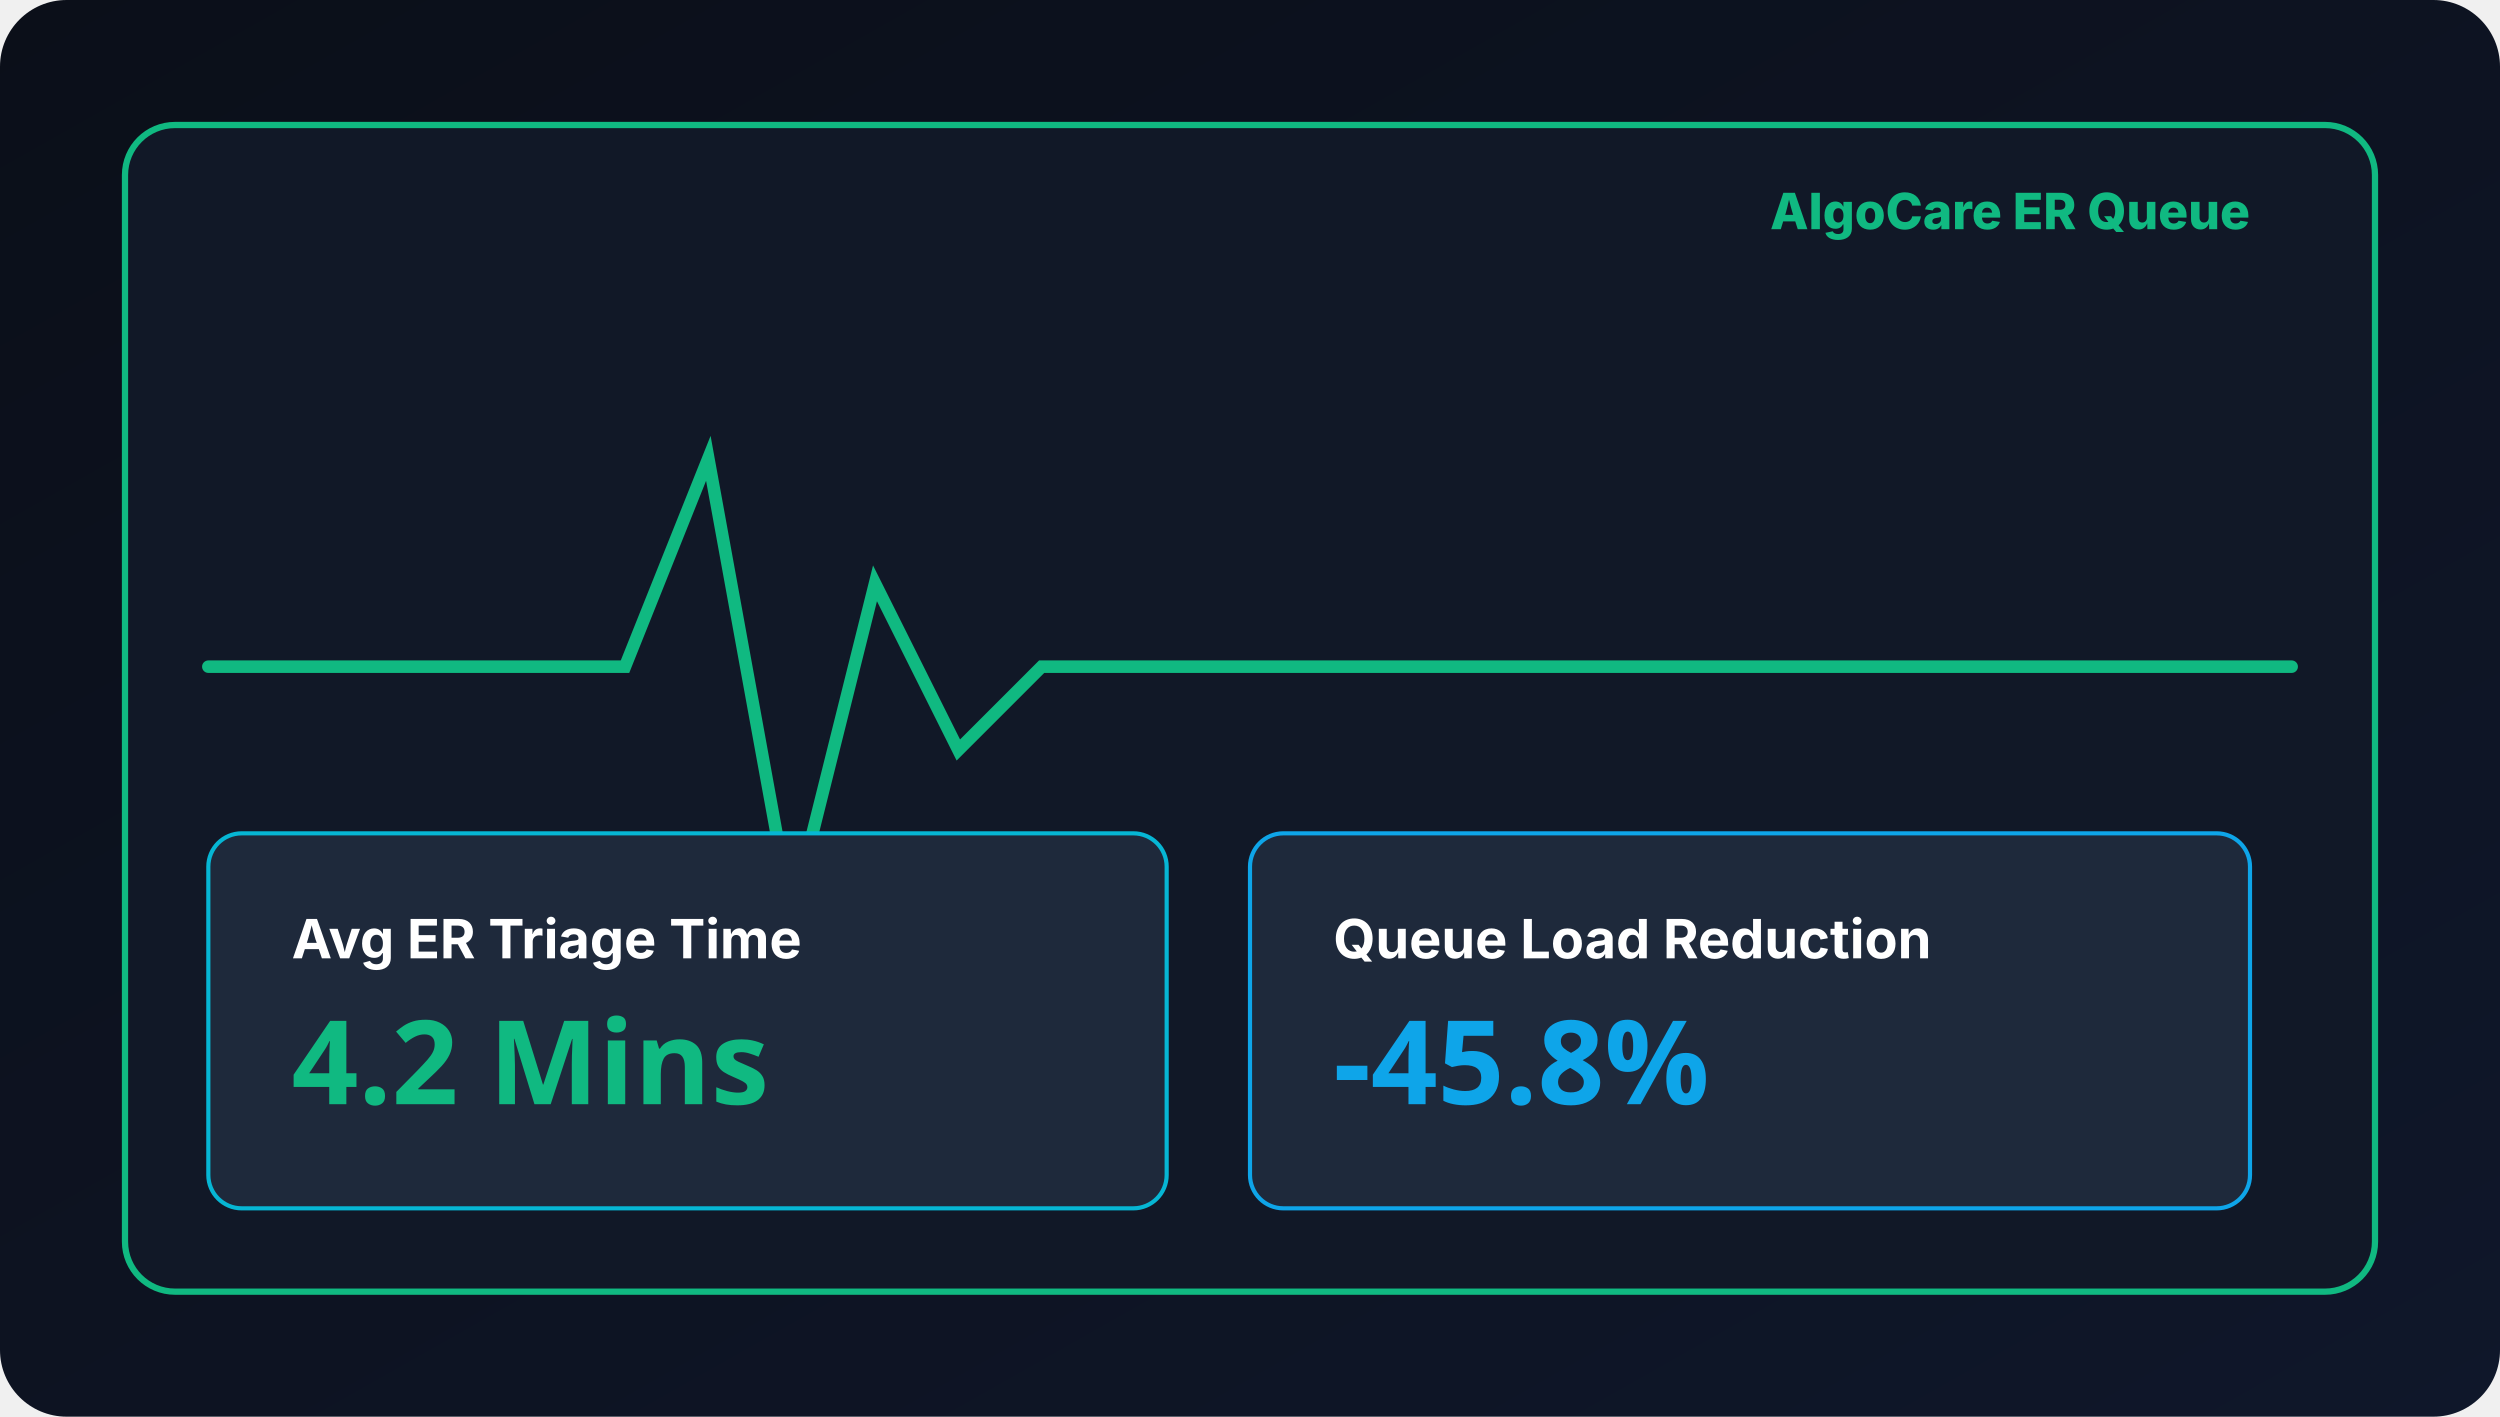
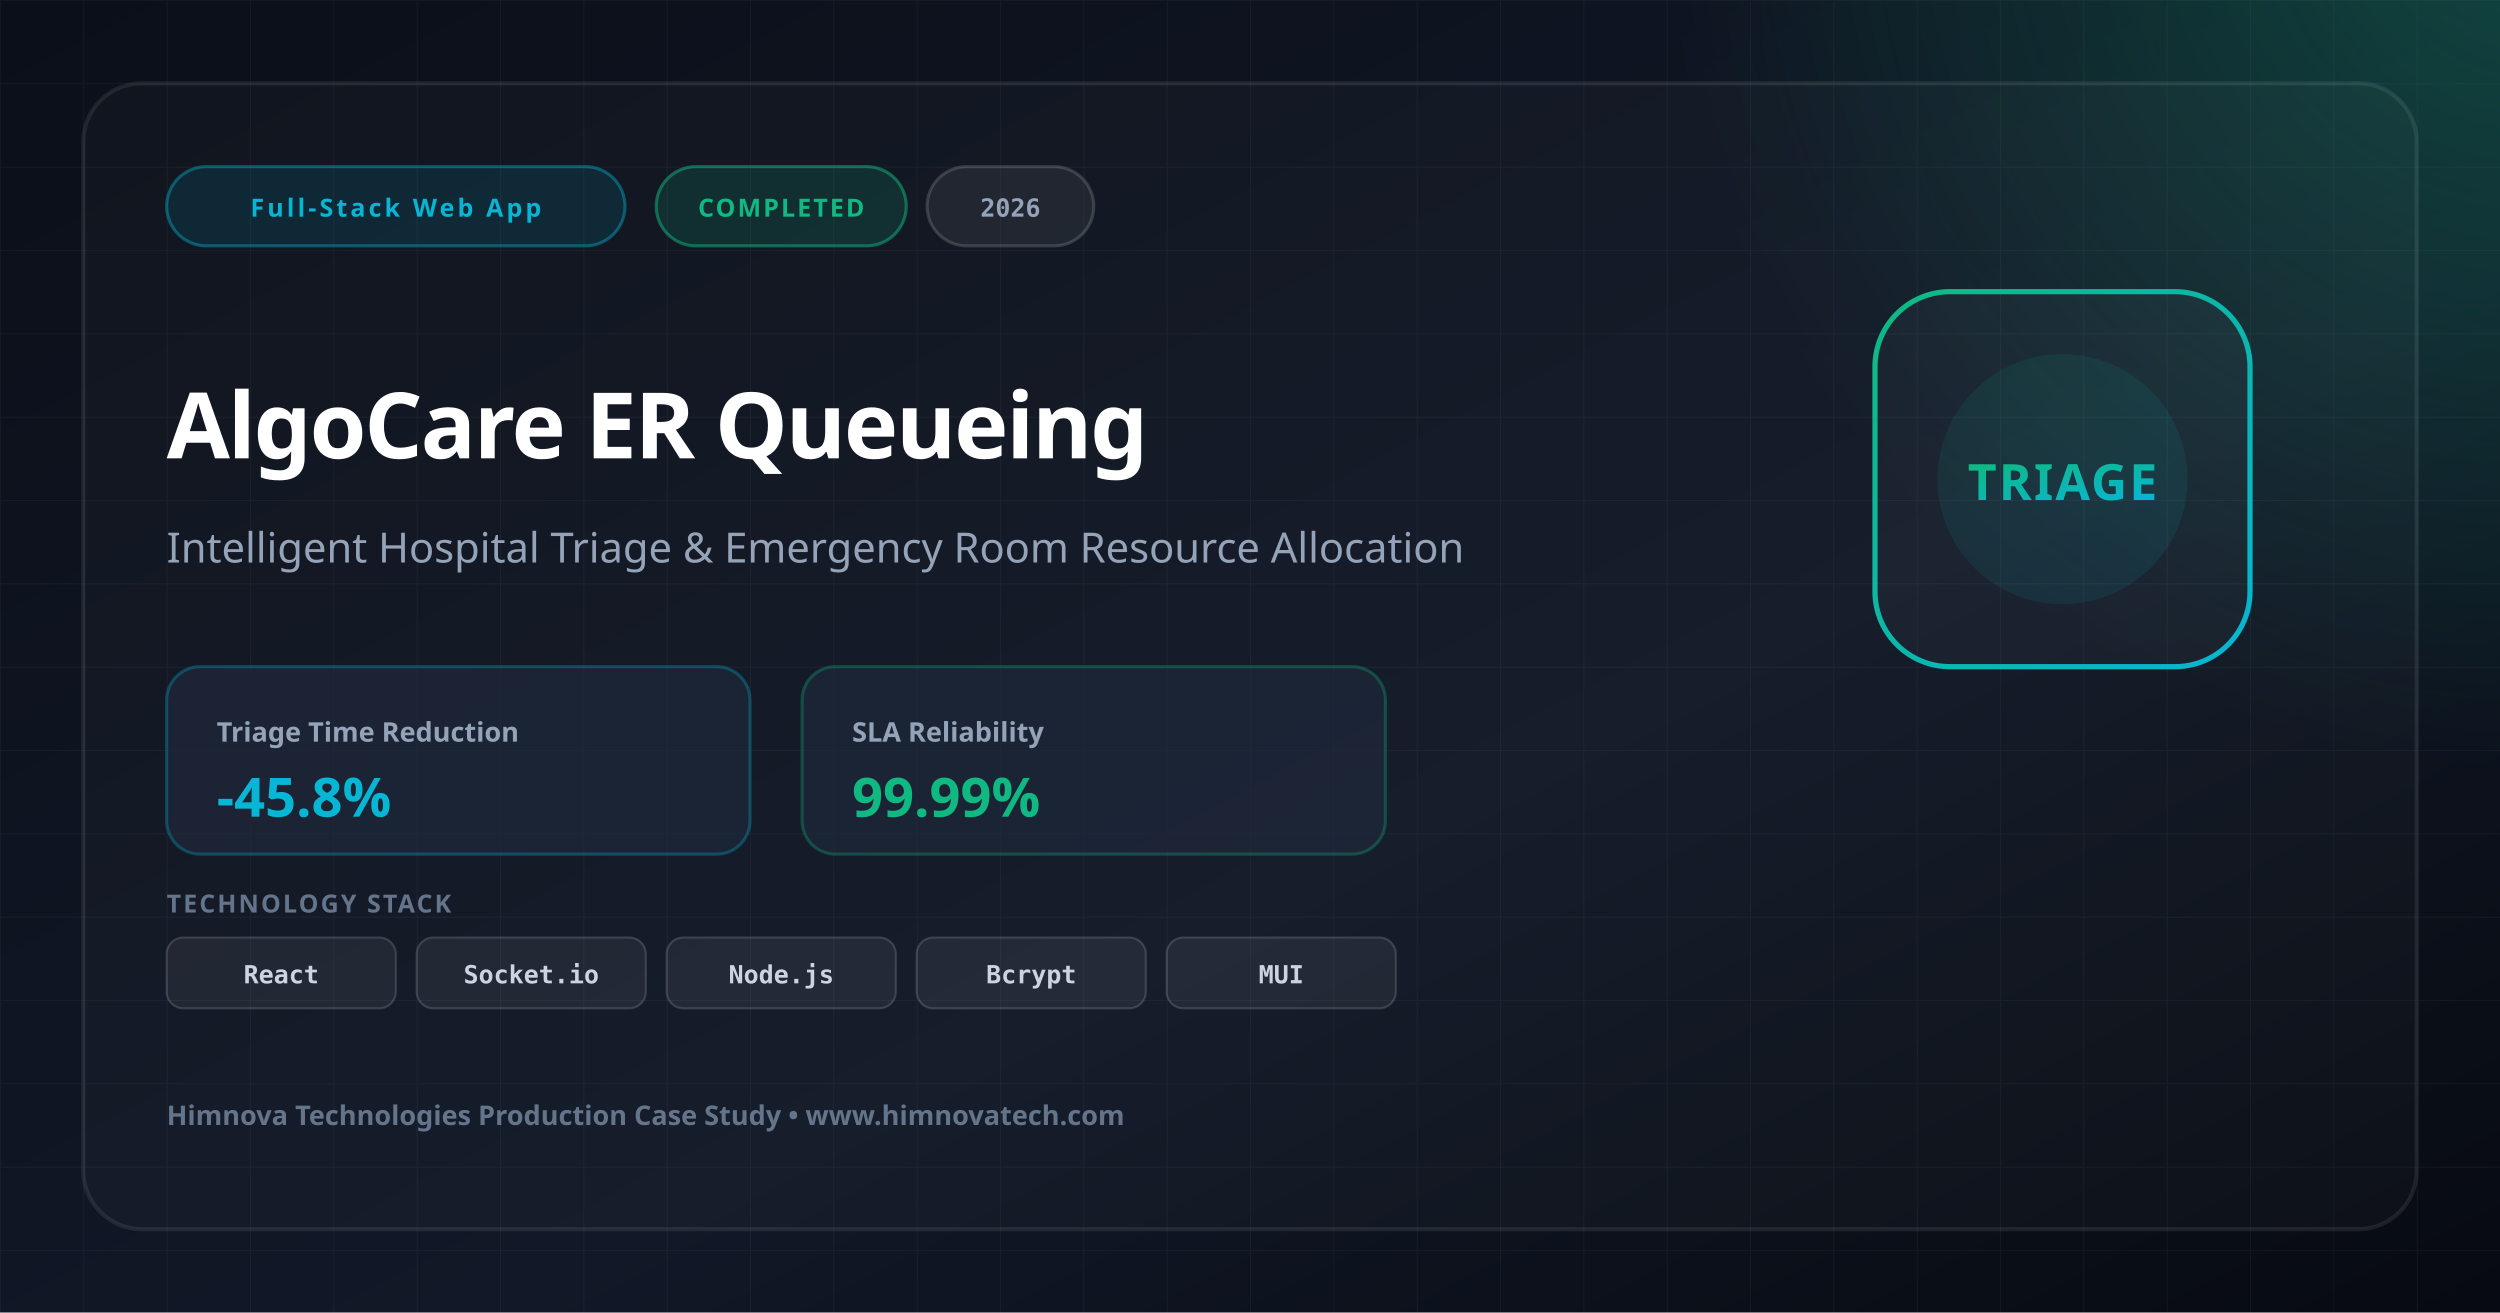
- <svg xmlns="http://www.w3.org/2000/svg" viewBox="0 0 600 340" fill="none" width="100%" height="100%">
+ <svg xmlns="http://www.w3.org/2000/svg" viewBox="0 0 1200 630" width="100%" height="100%">
  <defs>
-     <linearGradient id="bg-algo" x1="0%" y1="0%" x2="100%" y2="100%">
+     <linearGradient id="bg_algocaresvg" x1="0%" y1="0%" x2="100%" y2="100%">
      <stop offset="0%" stop-color="#0B0F19" />
-       <stop offset="100%" stop-color="#0F172A" />
+       <stop offset="60%" stop-color="#111827" />
+       <stop offset="100%" stop-color="#070A10" />
    </linearGradient>
+     <linearGradient id="grad_algocaresvg" x1="0%" y1="0%" x2="100%" y2="100%">
+       <stop offset="0%" stop-color="#10B981" />
+       <stop offset="100%" stop-color="#06B6D4" />
+     </linearGradient>
+     <radialGradient id="glow_algocaresvg" cx="85%" cy="20%" r="55%">
+       <stop offset="0%" stop-color="#10B981" stop-opacity="0.3" />
+       <stop offset="100%" stop-color="#10B981" stop-opacity="0" />
+     </radialGradient>
+     <pattern id="grid_algocaresvg" width="40" height="40" patternUnits="userSpaceOnUse">
+       <path d="M 40 0 L 0 0 0 40" fill="none" stroke="rgba(255,255,255,0.04)" stroke-width="1" />
+     </pattern>
  </defs>
-   <rect width="600" height="340" rx="16" fill="url(#bg-algo)" />
-   <rect x="30" y="30" width="540" height="280" rx="12" fill="#111827" stroke="#10B981" stroke-width="1.5" />
-   <text x="540" y="55" font-family="'Inter', sans-serif" font-size="12" font-weight="800" fill="#10B981" text-anchor="end">AlgoCare ER Queue</text>
-   <path d="M 50 160 L 150 160 L 170 110 L 190 220 L 210 140 L 230 180 L 250 160 L 550 160" stroke="#10B981" stroke-width="3" stroke-linecap="round" fill="none" />
-   <rect x="50" y="200" width="230" height="90" rx="8" fill="#1E293B" stroke="#06B6D4" stroke-width="1" />
-   <text x="70" y="230" font-family="'Inter', sans-serif" font-size="13" font-weight="700" fill="#FFFFFF">Avg ER Triage Time</text>
-   <text x="70" y="265" font-family="'Outfit', sans-serif" font-size="28" font-weight="800" fill="#10B981">4.2 Mins</text>
-   <rect x="300" y="200" width="240" height="90" rx="8" fill="#1E293B" stroke="#0EA5E9" stroke-width="1" />
-   <text x="320" y="230" font-family="'Inter', sans-serif" font-size="13" font-weight="700" fill="#FFFFFF">Queue Load Reduction</text>
-   <text x="320" y="265" font-family="'Outfit', sans-serif" font-size="28" font-weight="800" fill="#0EA5E9">-45.8%</text>
+   <rect width="1200" height="630" fill="url(#bg_algocaresvg)" />
+   <rect width="1200" height="630" fill="url(#grid_algocaresvg)" />
+   <circle cx="950" cy="180" r="380" fill="url(#glow_algocaresvg)" />
+   <rect x="40" y="40" width="1120" height="550" rx="28" fill="rgba(255, 255, 255, 0.02)" stroke="rgba(255, 255, 255, 0.08)" stroke-width="2" />
+   <g transform="translate(80, 80)">
+     <rect x="0" y="0" width="220" height="38" rx="19" fill="rgba(6, 182, 212, 0.12)" stroke="rgba(6, 182, 212, 0.4)" stroke-width="1.5" />
+     <text x="110" y="24" fill="#06B6D4" font-family="sans-serif" font-size="12" font-weight="800" letter-spacing="1.5" text-anchor="middle">Full-Stack Web App</text>
+     <rect x="235" y="0" width="120" height="38" rx="19" fill="rgba(16, 185, 129, 0.15)" stroke="rgba(16, 185, 129, 0.5)" stroke-width="1.5" />
+     <text x="295" y="24" fill="#10B981" font-family="sans-serif" font-size="12" font-weight="800" letter-spacing="1" text-anchor="middle">COMPLETED</text>
+     <rect x="365" y="0" width="80" height="38" rx="19" fill="rgba(255, 255, 255, 0.06)" stroke="rgba(255, 255, 255, 0.15)" stroke-width="1.5" />
+     <text x="405" y="24" fill="#94A3B8" font-family="monospace" font-size="12" font-weight="700" text-anchor="middle">2026</text>
+   </g>
+   <g transform="translate(900, 140)">
+     <rect x="0" y="0" width="180" height="180" rx="36" fill="rgba(255,255,255,0.03)" stroke="url(#grad_algocaresvg)" stroke-width="2.5" />
+     <circle cx="90" cy="90" r="60" fill="url(#grad_algocaresvg)" fill-opacity="0.1" />
+     <text x="90" y="100" fill="url(#grad_algocaresvg)" font-family="sans-serif" font-size="24" font-weight="900" text-anchor="middle" letter-spacing="1">TRIAGE</text>
+   </g>
+   <text x="80" y="220" fill="#FFFFFF" font-family="sans-serif" font-size="44" font-weight="900" letter-spacing="-1">AlgoCare ER Queueing</text>
+   <text x="80" y="270" fill="#94A3B8" font-family="sans-serif" font-size="20" font-weight="500">Intelligent Hospital Triage &amp; Emergency Room Resource Allocation</text>
+   <g transform="translate(80, 320)">
+     <rect x="0" y="0" width="280" height="90" rx="16" fill="rgba(30, 41, 59, 0.7)" stroke="rgba(6, 182, 212, 0.3)" stroke-width="1.5" />
+     <text x="24" y="36" fill="#94A3B8" font-family="sans-serif" font-size="13" font-weight="600">Triage Time Reduction</text>
+     <text x="24" y="72" fill="#06B6D4" font-family="sans-serif" font-size="26" font-weight="800">-45.8%</text>
+     <rect x="305" y="0" width="280" height="90" rx="16" fill="rgba(30, 41, 59, 0.7)" stroke="rgba(16, 185, 129, 0.3)" stroke-width="1.5" />
+     <text x="329" y="36" fill="#94A3B8" font-family="sans-serif" font-size="13" font-weight="600">SLA Reliability</text>
+     <text x="329" y="72" fill="#10B981" font-family="sans-serif" font-size="26" font-weight="800">99.99%</text>
+   </g>
+   <g transform="translate(80, 450)">
+     <text x="0" y="-12" fill="#64748B" font-family="sans-serif" font-size="12" font-weight="700" letter-spacing="1">TECHNOLOGY STACK</text>
+     <rect x="0" y="0" width="110" height="34" rx="8" fill="rgba(255,255,255,0.06)" stroke="rgba(255,255,255,0.15)" />
+     <text x="55" y="22" fill="#CBD5E1" font-family="monospace" font-size="12" font-weight="600" text-anchor="middle">React</text>
+     <rect x="120" y="0" width="110" height="34" rx="8" fill="rgba(255,255,255,0.06)" stroke="rgba(255,255,255,0.15)" />
+     <text x="175" y="22" fill="#CBD5E1" font-family="monospace" font-size="12" font-weight="600" text-anchor="middle">Socket.io</text>
+     <rect x="240" y="0" width="110" height="34" rx="8" fill="rgba(255,255,255,0.06)" stroke="rgba(255,255,255,0.15)" />
+     <text x="295" y="22" fill="#CBD5E1" font-family="monospace" font-size="12" font-weight="600" text-anchor="middle">Node.js</text>
+     <rect x="360" y="0" width="110" height="34" rx="8" fill="rgba(255,255,255,0.06)" stroke="rgba(255,255,255,0.15)" />
+     <text x="415" y="22" fill="#CBD5E1" font-family="monospace" font-size="12" font-weight="600" text-anchor="middle">Bcrypt</text>
+     <rect x="480" y="0" width="110" height="34" rx="8" fill="rgba(255,255,255,0.06)" stroke="rgba(255,255,255,0.15)" />
+     <text x="535" y="22" fill="#CBD5E1" font-family="monospace" font-size="12" font-weight="600" text-anchor="middle">MUI</text>
+   </g>
+   <text x="80" y="540" fill="#64748B" font-family="sans-serif" font-size="13" font-weight="600">Himnova Technologies Production Case Study • www.himnovatech.com</text>
</svg>
